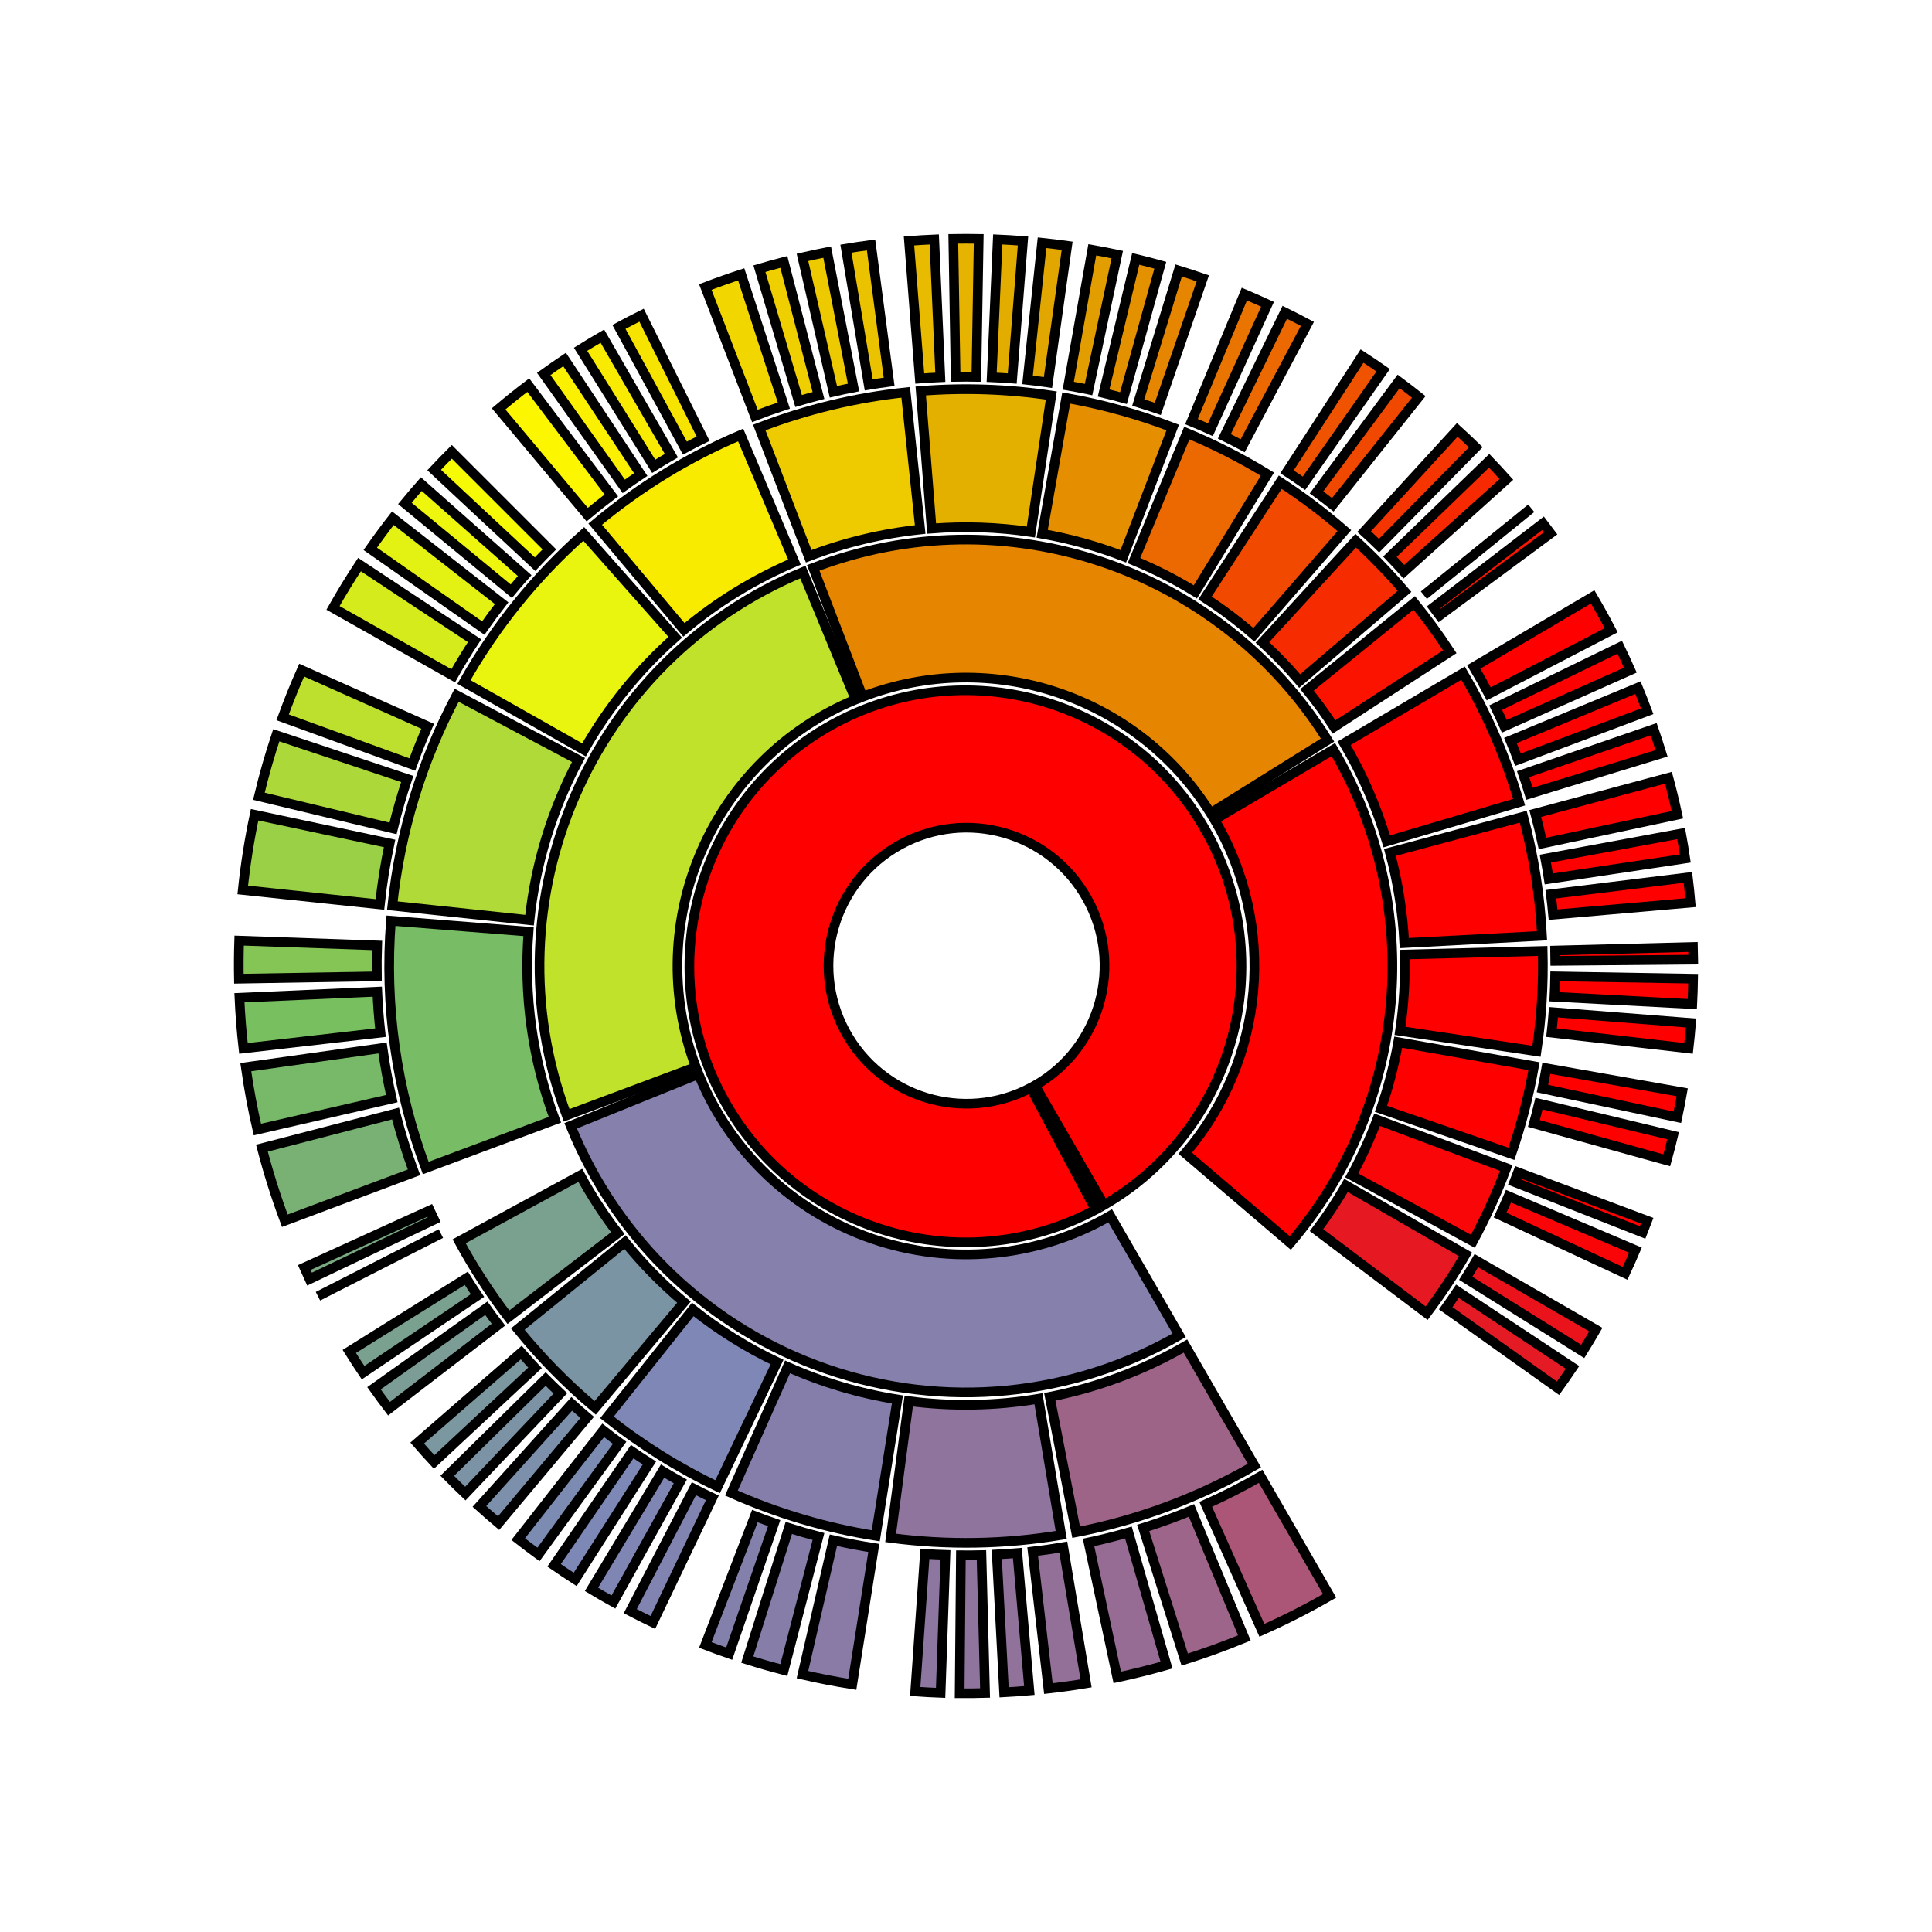
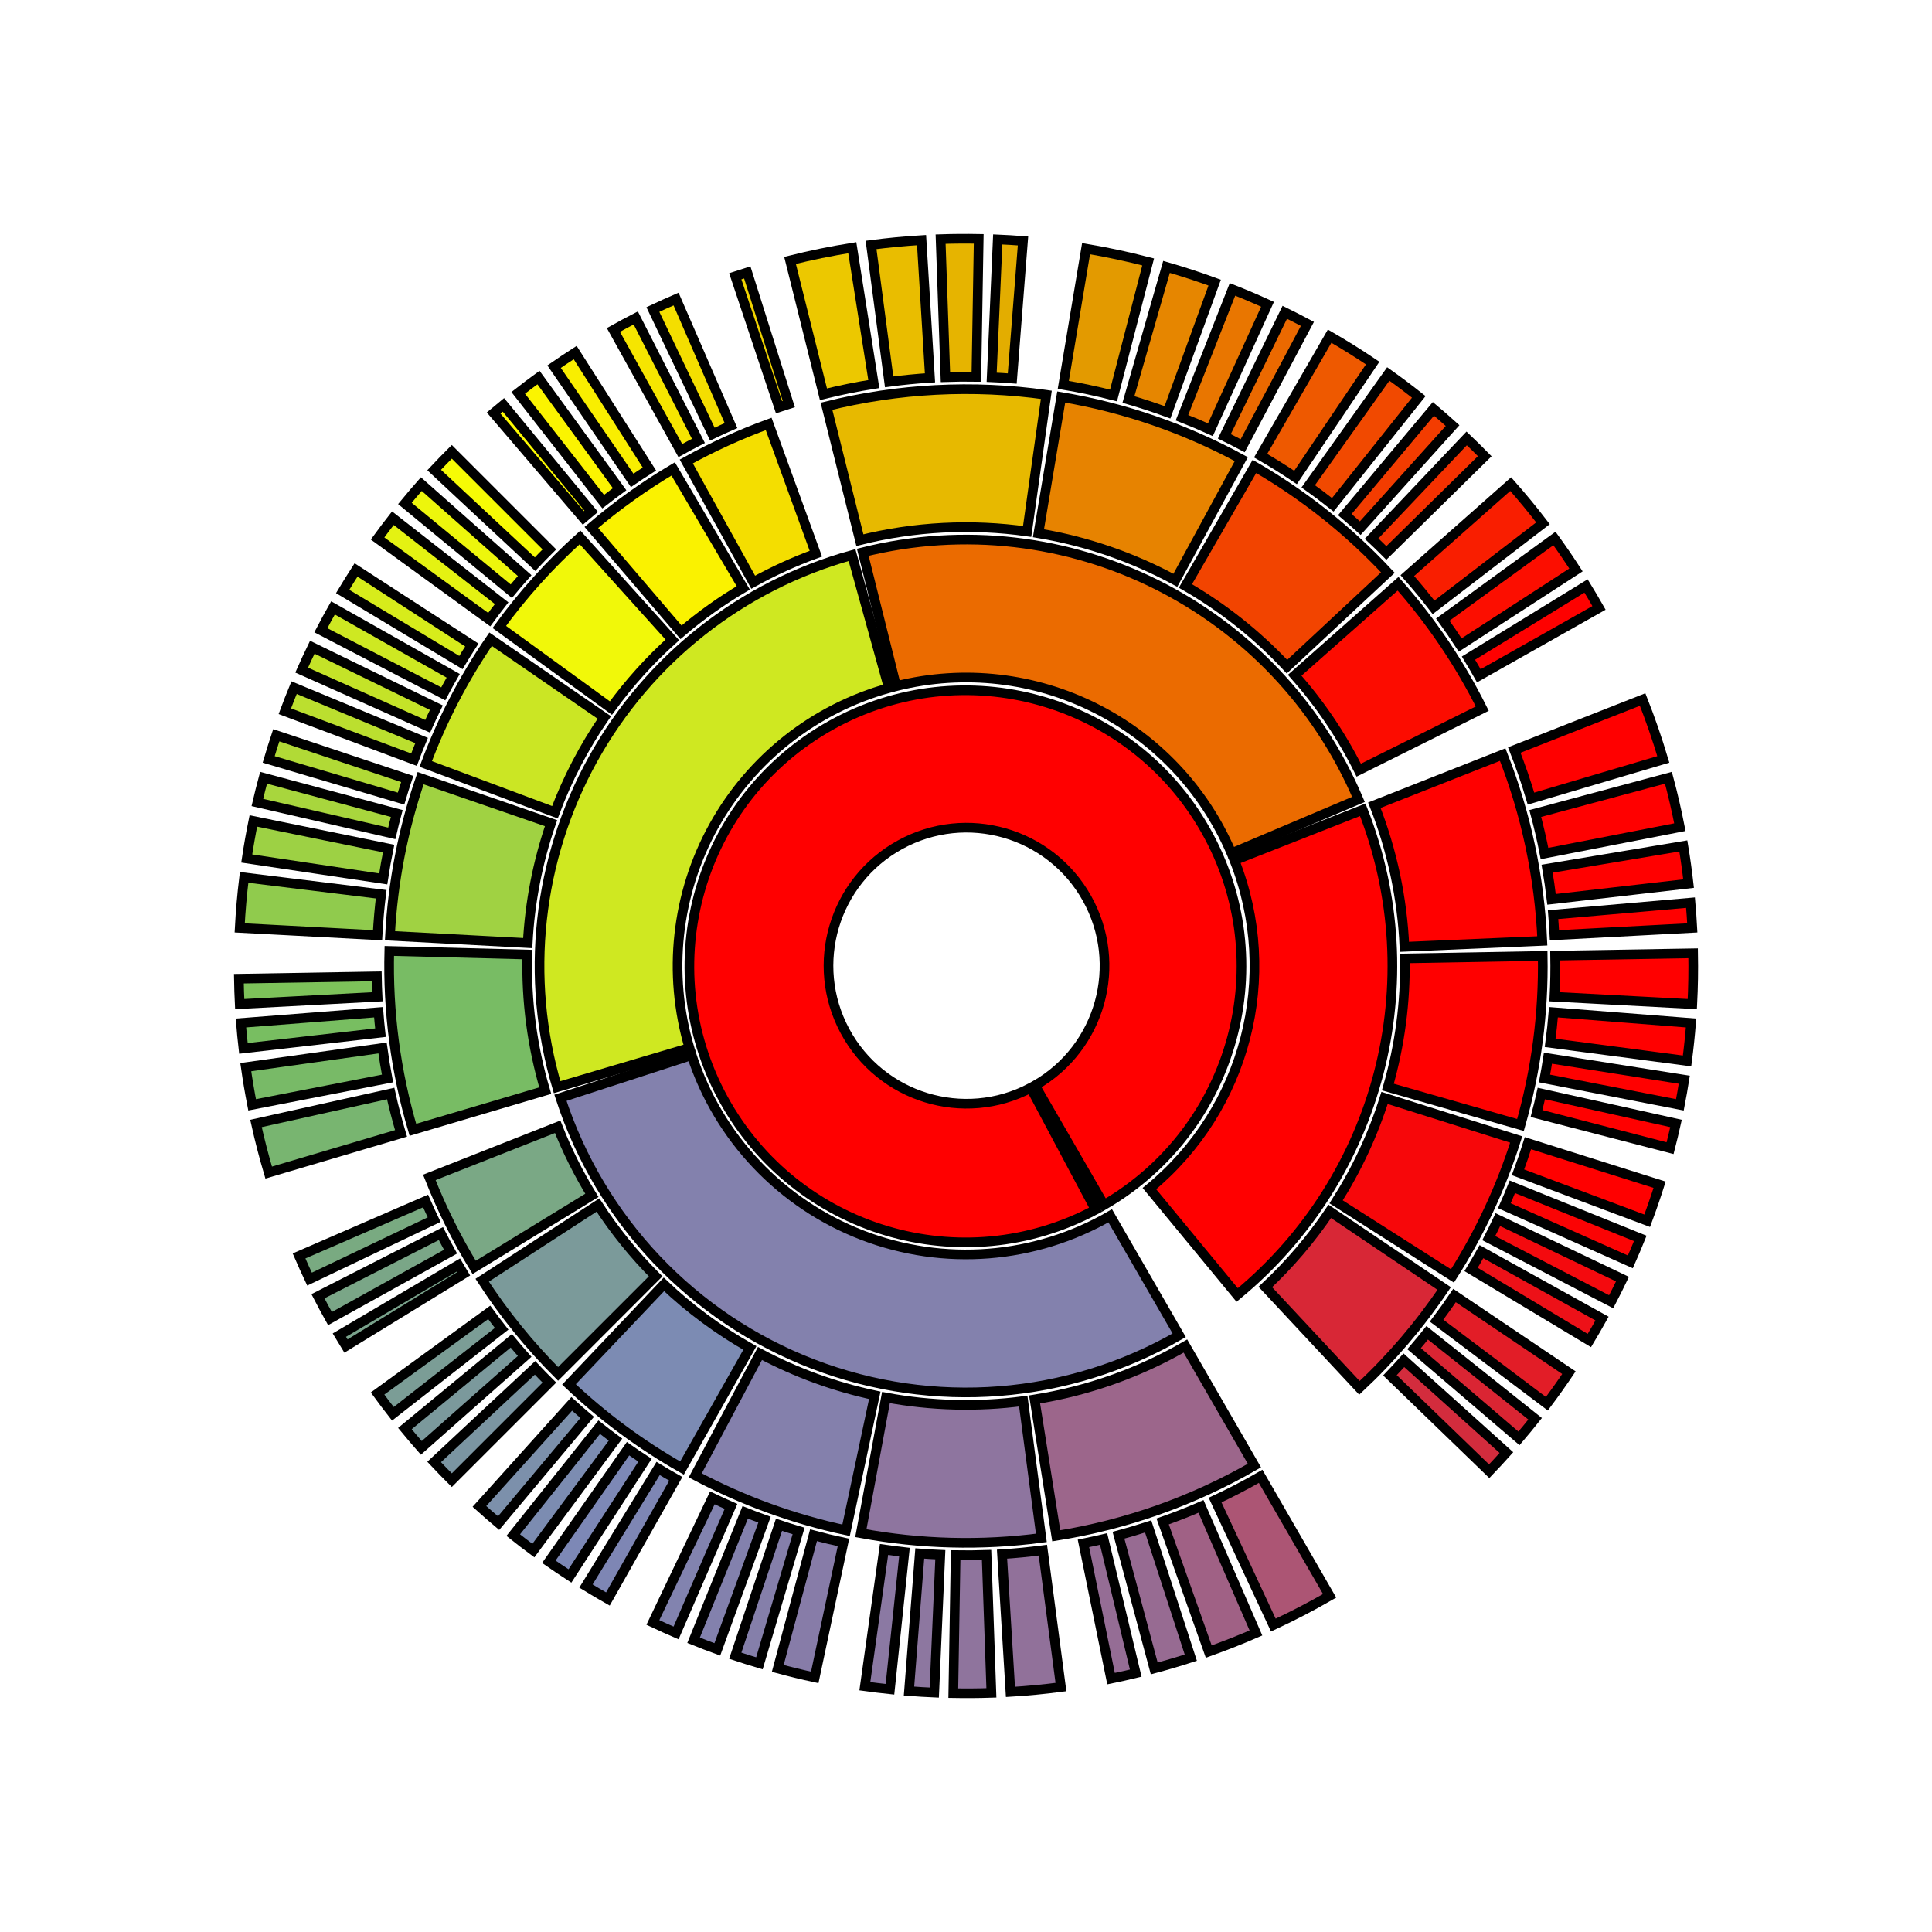
<svg xmlns="http://www.w3.org/2000/svg" width="600" height="600.0" viewBox="-7.0 -7.0 14 14">
  <defs>
</defs>
  <path d="M0.5,0.866 A1.0,1.0,0,1,0,0.469,0.883 L0.939,1.766 A2.0,2.0,0,1,1,1,1.732 Z" fill="red" stroke="black" stroke-width="0.07" />
-   <path d="M-1.938,0.783 A2.09,2.09,0,0,0,1.045,1.81 L1.545,2.676 A3.09,3.09,0,0,1,-2.865,1.158 Z" fill="#8580ac" stroke="black" stroke-width="0.07" />
-   <path d="M-0.8,-1.931 A2.09,2.09,0,0,0,-1.958,0.732 L-2.894,1.082 A3.09,3.09,0,0,1,-1.182,-2.855 Z" fill="#c0e22b" stroke="black" stroke-width="0.07" />
-   <path d="M1.772,-1.108 A2.09,2.09,0,0,0,-0.749,-1.951 L-1.107,-2.885 A3.09,3.09,0,0,1,2.62,-1.637 Z" fill="#e68500" stroke="black" stroke-width="0.07" />
-   <path d="M1.589,1.357 A2.09,2.09,0,0,0,1.801,-1.061 L2.662,-1.568 A3.09,3.09,0,0,1,2.35,2.007 Z" fill="#ff0000" stroke="black" stroke-width="0.07" />
-   <path d="M0.607,3.122 A3.18,3.18,0,0,0,1.59,2.754 L2.09,3.62 A4.18,4.18,0,0,1,0.798,4.103 Z" fill="#9e6488" stroke="black" stroke-width="0.07" />
-   <path d="M-0.415,3.153 A3.18,3.18,0,0,0,0.525,3.136 L0.69,4.123 A4.18,4.18,0,0,1,-0.546,4.144 Z" fill="#8f749d" stroke="black" stroke-width="0.07" />
-   <path d="M-1.293,2.905 A3.18,3.18,0,0,0,-0.497,3.141 L-0.654,4.129 A4.18,4.18,0,0,1,-1.7,3.819 Z" fill="#867eaa" stroke="black" stroke-width="0.07" />
-   <path d="M-1.98,2.489 A3.18,3.18,0,0,0,-1.369,2.87 L-1.8,3.773 A4.18,4.18,0,0,1,-2.602,3.271 Z" fill="#7e87b5" stroke="black" stroke-width="0.07" />
-   <path d="M-2.471,2.001 A3.18,3.18,0,0,0,-2.044,2.436 L-2.687,3.202 A4.18,4.18,0,0,1,-3.248,2.631 Z" fill="#7b94a3" stroke="black" stroke-width="0.07" />
-   <path d="M-2.795,1.517 A3.18,3.18,0,0,0,-2.523,1.936 L-3.316,2.545 A4.18,4.18,0,0,1,-3.673,1.995 Z" fill="#7aa190" stroke="black" stroke-width="0.07" />
-   <path d="M-3.17,-0.249 A3.18,3.18,0,0,0,-2.979,1.114 L-3.915,1.464 A4.18,4.18,0,0,1,-4.167,-0.328 Z" fill="#78bc65" stroke="black" stroke-width="0.07" />
-   <path d="M-2.808,-1.493 A3.18,3.18,0,0,0,-3.163,-0.332 L-4.157,-0.437 A4.18,4.18,0,0,1,-3.691,-1.962 Z" fill="#afda37" stroke="black" stroke-width="0.07" />
-   <path d="M-2.107,-2.382 A3.18,3.18,0,0,0,-2.768,-1.566 L-3.638,-2.058 A4.18,4.18,0,0,1,-2.77,-3.131 Z" fill="#e9f50f" stroke="black" stroke-width="0.07" />
-   <path d="M-1.243,-2.927 A3.18,3.18,0,0,0,-2.044,-2.436 L-2.687,-3.202 A4.18,4.18,0,0,1,-1.633,-3.848 Z" fill="#f8eb00" stroke="black" stroke-width="0.07" />
-   <path d="M-0.332,-3.163 A3.18,3.18,0,0,0,-1.14,-2.969 L-1.498,-3.902 A4.18,4.18,0,0,1,-0.437,-4.157 Z" fill="#edcb00" stroke="black" stroke-width="0.07" />
-   <path d="M0.47,-3.145 A3.18,3.18,0,0,0,-0.249,-3.17 L-0.328,-4.167 A4.18,4.18,0,0,1,0.618,-4.134 Z" fill="#e4b000" stroke="black" stroke-width="0.07" />
-   <path d="M1.14,-2.969 A3.18,3.18,0,0,0,0.552,-3.132 L0.726,-4.116 A4.18,4.18,0,0,1,1.498,-3.902 Z" fill="#e58e00" stroke="black" stroke-width="0.07" />
-   <path d="M1.662,-2.711 A3.18,3.18,0,0,0,1.217,-2.938 L1.6,-3.862 A4.18,4.18,0,0,1,2.184,-3.564 Z" fill="#eb6900" stroke="black" stroke-width="0.07" />
-   <path d="M2.086,-2.4 A3.18,3.18,0,0,0,1.732,-2.667 L2.277,-3.506 A4.18,4.18,0,0,1,2.742,-3.155 Z" fill="#f14900" stroke="black" stroke-width="0.07" />
-   <path d="M2.418,-2.065 A3.18,3.18,0,0,0,2.148,-2.345 L2.824,-3.082 A4.18,4.18,0,0,1,3.178,-2.715 Z" fill="#f62c00" stroke="black" stroke-width="0.07" />
-   <path d="M2.667,-1.732 A3.18,3.18,0,0,0,2.471,-2.001 L3.248,-2.631 A4.18,4.18,0,0,1,3.506,-2.277 Z" fill="#fb1300" stroke="black" stroke-width="0.07" />
-   <path d="M3.049,-0.903 A3.18,3.18,0,0,0,2.74,-1.614 L3.602,-2.122 A4.18,4.18,0,0,1,4.008,-1.187 Z" fill="#ff0000" stroke="black" stroke-width="0.07" />
-   <path d="M3.176,-0.166 A3.18,3.18,0,0,0,3.072,-0.823 L4.038,-1.082 A4.18,4.18,0,0,1,4.174,-0.219 Z" fill="#ff0000" stroke="black" stroke-width="0.07" />
-   <path d="M3.145,0.47 A3.18,3.18,0,0,0,3.179,-0.083 L4.179,-0.109 A4.18,4.18,0,0,1,4.134,0.618 Z" fill="#ff0000" stroke="black" stroke-width="0.07" />
-   <path d="M3.007,1.035 A3.18,3.18,0,0,0,3.132,0.552 L4.116,0.726 A4.18,4.18,0,0,1,3.952,1.361 Z" fill="#ff0000" stroke="black" stroke-width="0.07" />
-   <path d="M2.795,1.517 A3.18,3.18,0,0,0,2.979,1.114 L3.915,1.464 A4.18,4.18,0,0,1,3.673,1.995 Z" fill="#f80608" stroke="black" stroke-width="0.07" />
-   <path d="M2.54,1.914 A3.18,3.18,0,0,0,2.754,1.59 L3.62,2.09 A4.18,4.18,0,0,1,3.338,2.516 Z" fill="#e61922" stroke="black" stroke-width="0.07" />
-   <path d="M1.737,3.901 A4.27,4.27,0,0,0,2.135,3.698 L2.635,4.564 A5.27,5.27,0,0,1,2.144,4.814 Z" fill="#ab5676" stroke="black" stroke-width="0.07" />
-   <path d="M1.284,4.072 A4.27,4.27,0,0,0,1.634,3.945 L2.017,4.869 A5.27,5.27,0,0,1,1.585,5.026 Z" fill="#9d6589" stroke="black" stroke-width="0.07" />
-   <path d="M0.888,4.177 A4.27,4.27,0,0,0,1.177,4.105 L1.453,5.066 A5.27,5.27,0,0,1,1.096,5.155 Z" fill="#966c94" stroke="black" stroke-width="0.07" />
-   <path d="M0.483,4.243 A4.27,4.27,0,0,0,0.705,4.211 L0.87,5.198 A5.27,5.27,0,0,1,0.597,5.236 Z" fill="#937098" stroke="black" stroke-width="0.07" />
-   <path d="M0.223,4.264 A4.27,4.27,0,0,0,0.372,4.254 L0.459,5.25 A5.27,5.27,0,0,1,0.276,5.263 Z" fill="#91729b" stroke="black" stroke-width="0.07" />
-   <path d="M-0.037,4.27 A4.27,4.27,0,0,0,0.112,4.269 L0.138,5.268 A5.27,5.27,0,0,1,-0.046,5.27 Z" fill="#8f749d" stroke="black" stroke-width="0.07" />
-   <path d="M-0.298,4.26 A4.27,4.27,0,0,0,-0.149,4.267 L-0.184,5.267 A5.27,5.27,0,0,1,-0.368,5.257 Z" fill="#8d76a0" stroke="black" stroke-width="0.07" />
-   <path d="M-0.961,4.161 A4.27,4.27,0,0,0,-0.668,4.217 L-0.824,5.205 A5.27,5.27,0,0,1,-1.185,5.135 Z" fill="#897ba6" stroke="black" stroke-width="0.07" />
-   <path d="M-1.284,4.072 A4.27,4.27,0,0,0,-1.069,4.134 L-1.32,5.102 A5.27,5.27,0,0,1,-1.585,5.026 Z" fill="#867ea9" stroke="black" stroke-width="0.07" />
-   <path d="M-1.53,3.986 A4.27,4.27,0,0,0,-1.39,4.037 L-1.716,4.983 A5.27,5.27,0,0,1,-1.889,4.92 Z" fill="#8480ac" stroke="black" stroke-width="0.07" />
-   <path d="M-1.972,3.788 A4.27,4.27,0,0,0,-1.838,3.854 L-2.269,4.757 A5.27,5.27,0,0,1,-2.433,4.675 Z" fill="#8184b1" stroke="black" stroke-width="0.07" />
-   <path d="M-2.199,3.66 A4.27,4.27,0,0,0,-2.07,3.735 L-2.555,4.609 A5.27,5.27,0,0,1,-2.714,4.517 Z" fill="#7f86b3" stroke="black" stroke-width="0.07" />
-   <path d="M-2.419,3.519 A4.27,4.27,0,0,0,-2.294,3.601 L-2.832,4.445 A5.27,5.27,0,0,1,-2.985,4.343 Z" fill="#7d88b6" stroke="black" stroke-width="0.07" />
-   <path d="M-2.629,3.365 A4.27,4.27,0,0,0,-2.51,3.455 L-3.098,4.264 A5.27,5.27,0,0,1,-3.245,4.153 Z" fill="#7c8bb2" stroke="black" stroke-width="0.07" />
+   <path d="M-1.988,0.646 A2.09,2.09,0,0,0,1.045,1.81 L1.545,2.676 A3.09,3.09,0,0,1,-2.939,0.955 Z" fill="#8381ad" stroke="black" stroke-width="0.07" />
+   <path d="M-0.559,-2.014 A2.09,2.09,0,0,0,-2.004,0.594 L-2.963,0.878 A3.09,3.09,0,0,1,-0.826,-2.978 Z" fill="#cfe821" stroke="black" stroke-width="0.07" />
+   <path d="M1.924,-0.817 A2.09,2.09,0,0,0,-0.506,-2.028 L-0.748,-2.998 A3.09,3.09,0,0,1,2.844,-1.207 Z" fill="#eb6b00" stroke="black" stroke-width="0.07" />
+   <path d="M1.329,1.613 A2.09,2.09,0,0,0,1.945,-0.766 L2.875,-1.132 A3.09,3.09,0,0,1,1.965,2.384 Z" fill="#ff0000" stroke="black" stroke-width="0.07" />
+   <path d="M0.497,3.141 A3.18,3.18,0,0,0,1.59,2.754 L2.09,3.62 A4.18,4.18,0,0,1,0.654,4.129 Z" fill="#9c668b" stroke="black" stroke-width="0.07" />
+   <path d="M-0.58,3.127 A3.18,3.18,0,0,0,0.415,3.153 L0.546,4.144 A4.18,4.18,0,0,1,-0.762,4.11 Z" fill="#8e759f" stroke="black" stroke-width="0.07" />
+   <path d="M-1.493,2.808 A3.18,3.18,0,0,0,-0.661,3.111 L-0.869,4.089 A4.18,4.18,0,0,1,-1.962,3.691 Z" fill="#8480ac" stroke="black" stroke-width="0.07" />
+   <path d="M-2.189,2.307 A3.18,3.18,0,0,0,-1.566,2.768 L-2.058,3.638 A4.18,4.18,0,0,1,-2.877,3.032 Z" fill="#7c8bb3" stroke="black" stroke-width="0.07" />
+   <path d="M-2.667,1.732 A3.18,3.18,0,0,0,-2.249,2.249 L-2.956,2.956 A4.18,4.18,0,0,1,-3.506,2.277 Z" fill="#7b9a9a" stroke="black" stroke-width="0.07" />
+   <path d="M-2.959,1.165 A3.18,3.18,0,0,0,-2.711,1.662 L-3.564,2.184 A4.18,4.18,0,0,1,-3.889,1.532 Z" fill="#7aa885" stroke="black" stroke-width="0.07" />
+   <path d="M-3.179,-0.083 A3.18,3.18,0,0,0,-3.049,0.903 L-4.008,1.187 A4.18,4.18,0,0,1,-4.179,-0.109 Z" fill="#78bc64" stroke="black" stroke-width="0.07" />
+   <path d="M-3.007,-1.035 A3.18,3.18,0,0,0,-3.176,-0.166 L-4.174,-0.219 A4.18,4.18,0,0,1,-3.952,-1.361 Z" fill="#a0d242" stroke="black" stroke-width="0.07" />
+   <path d="M-2.621,-1.801 A3.18,3.18,0,0,0,-2.979,-1.114 L-3.915,-1.464 A4.18,4.18,0,0,1,-3.445,-2.368 Z" fill="#cbe624" stroke="black" stroke-width="0.07" />
+   <path d="M-2.128,-2.363 A3.18,3.18,0,0,0,-2.573,-1.869 L-3.382,-2.457 A4.18,4.18,0,0,1,-2.797,-3.106 Z" fill="#f1f809" stroke="black" stroke-width="0.07" />
+   <path d="M-1.614,-2.74 A3.18,3.18,0,0,0,-2.065,-2.418 L-2.715,-3.178 A4.18,4.18,0,0,1,-2.122,-3.602 Z" fill="#faf200" stroke="black" stroke-width="0.07" />
+   <path d="M-1.088,-2.988 A3.18,3.18,0,0,0,-1.542,-2.781 L-2.027,-3.656 A4.18,4.18,0,0,1,-1.43,-3.928 Z" fill="#f4de00" stroke="black" stroke-width="0.07" />
+   <path d="M0.443,-3.149 A3.18,3.18,0,0,0,-0.769,-3.086 L-1.011,-4.056 A4.18,4.18,0,0,1,0.582,-4.139 Z" fill="#e7b900" stroke="black" stroke-width="0.07" />
+   <path d="M1.517,-2.795 A3.18,3.18,0,0,0,0.525,-3.136 L0.69,-4.123 A4.18,4.18,0,0,1,1.995,-3.673 Z" fill="#e78300" stroke="black" stroke-width="0.07" />
+   <path d="M2.326,-2.169 A3.18,3.18,0,0,0,1.59,-2.754 L2.09,-3.62 A4.18,4.18,0,0,1,3.057,-2.851 Z" fill="#f24400" stroke="black" stroke-width="0.07" />
+   <path d="M2.846,-1.419 A3.18,3.18,0,0,0,2.382,-2.107 L3.131,-2.77 A4.18,4.18,0,0,1,3.741,-1.865 Z" fill="#fc0c00" stroke="black" stroke-width="0.07" />
+   <path d="M3.177,-0.139 A3.18,3.18,0,0,0,2.959,-1.165 L3.889,-1.532 A4.18,4.18,0,0,1,4.176,-0.182 Z" fill="#ff0000" stroke="black" stroke-width="0.07" />
+   <path d="M3.057,0.877 A3.18,3.18,0,0,0,3.18,-0.055 L4.179,-0.073 A4.18,4.18,0,0,1,4.018,1.152 Z" fill="#ff0000" stroke="black" stroke-width="0.07" />
+   <path d="M2.682,1.709 A3.18,3.18,0,0,0,3.033,0.956 L3.987,1.257 A4.18,4.18,0,0,1,3.525,2.246 Z" fill="#f7070a" stroke="black" stroke-width="0.07" />
+   <path d="M2.169,2.326 A3.18,3.18,0,0,0,2.636,1.778 L3.465,2.337 A4.18,4.18,0,0,1,2.851,3.057 Z" fill="#d82736" stroke="black" stroke-width="0.07" />
+   <path d="M1.805,3.87 A4.27,4.27,0,0,0,2.135,3.698 L2.635,4.564 A5.27,5.27,0,0,1,2.227,4.776 Z" fill="#ac5574" stroke="black" stroke-width="0.07" />
+   <path d="M1.425,4.025 A4.27,4.27,0,0,0,1.703,3.916 L2.101,4.833 A5.27,5.27,0,0,1,1.759,4.968 Z" fill="#a06185" stroke="black" stroke-width="0.07" />
+   <path d="M1.105,4.125 A4.27,4.27,0,0,0,1.32,4.061 L1.629,5.012 A5.27,5.27,0,0,1,1.364,5.09 Z" fill="#976b92" stroke="black" stroke-width="0.07" />
+   <path d="M0.851,4.184 A4.27,4.27,0,0,0,0.997,4.152 L1.23,5.124 A5.27,5.27,0,0,1,1.051,5.164 Z" fill="#956d95" stroke="black" stroke-width="0.07" />
+   <path d="M0.261,4.262 A4.27,4.27,0,0,0,0.557,4.233 L0.688,5.225 A5.27,5.27,0,0,1,0.322,5.26 Z" fill="#91719a" stroke="black" stroke-width="0.07" />
+   <path d="M-0.075,4.269 A4.27,4.27,0,0,0,0.149,4.267 L0.184,5.267 A5.27,5.27,0,0,1,-0.092,5.269 Z" fill="#8f749d" stroke="black" stroke-width="0.07" />
+   <path d="M-0.335,4.257 A4.27,4.27,0,0,0,-0.186,4.266 L-0.23,5.265 A5.27,5.27,0,0,1,-0.413,5.254 Z" fill="#8d77a0" stroke="black" stroke-width="0.07" />
+   <path d="M-0.594,4.228 A4.27,4.27,0,0,0,-0.446,4.247 L-0.551,5.241 A5.27,5.27,0,0,1,-0.733,5.219 Z" fill="#8b79a3" stroke="black" stroke-width="0.07" />
+   <path d="M-1.105,4.125 A4.27,4.27,0,0,0,-0.888,4.177 L-1.096,5.155 A5.27,5.27,0,0,1,-1.364,5.09 Z" fill="#877ca8" stroke="black" stroke-width="0.07" />
+   <path d="M-1.355,4.049 A4.27,4.27,0,0,0,-1.213,4.094 L-1.497,5.053 A5.27,5.27,0,0,1,-1.672,4.998 Z" fill="#857faa" stroke="black" stroke-width="0.07" />
+   <path d="M-1.6,3.959 A4.27,4.27,0,0,0,-1.46,4.012 L-1.802,4.952 A5.27,5.27,0,0,1,-1.974,4.886 Z" fill="#8381ad" stroke="black" stroke-width="0.07" />
+   <path d="M-1.838,3.854 A4.27,4.27,0,0,0,-1.703,3.916 L-2.101,4.833 A5.27,5.27,0,0,1,-2.269,4.757 Z" fill="#8283af" stroke="black" stroke-width="0.07" />
+   <path d="M-2.231,3.641 A4.27,4.27,0,0,0,-2.103,3.716 L-2.595,4.587 A5.27,5.27,0,0,1,-2.754,4.493 Z" fill="#7e86b4" stroke="black" stroke-width="0.07" />
+   <path d="M-2.449,3.498 A4.27,4.27,0,0,0,-2.326,3.581 L-2.87,4.42 A5.27,5.27,0,0,1,-3.023,4.317 Z" fill="#7d88b6" stroke="black" stroke-width="0.07" />
+   <path d="M-2.658,3.342 A4.27,4.27,0,0,0,-2.54,3.432 L-3.135,4.236 A5.27,5.27,0,0,1,-3.281,4.124 Z" fill="#7c8cb1" stroke="black" stroke-width="0.07" />
  <path d="M-2.857,3.173 A4.27,4.27,0,0,0,-2.745,3.271 L-3.387,4.037 A5.27,5.27,0,0,1,-3.526,3.916 Z" fill="#7c90ab" stroke="black" stroke-width="0.07" />
-   <path d="M-3.046,2.993 A4.27,4.27,0,0,0,-2.939,3.097 L-3.628,3.823 A5.27,5.27,0,0,1,-3.759,3.694 Z" fill="#7c93a5" stroke="black" stroke-width="0.07" />
-   <path d="M-3.223,2.801 A4.27,4.27,0,0,0,-3.123,2.912 L-3.854,3.594 A5.27,5.27,0,0,1,-3.977,3.457 Z" fill="#7b979f" stroke="black" stroke-width="0.07" />
-   <path d="M-3.476,2.48 A4.27,4.27,0,0,0,-3.388,2.599 L-4.181,3.208 A5.27,5.27,0,0,1,-4.29,3.06 Z" fill="#7b9d96" stroke="black" stroke-width="0.07" />
-   <path d="M-3.621,2.263 A4.27,4.27,0,0,0,-3.54,2.388 L-4.369,2.947 A5.27,5.27,0,0,1,-4.469,2.793 Z" fill="#7aa190" stroke="black" stroke-width="0.07" />
-   <path d="M-3.805,1.939 A4.27,4.27,0,0,0,-3.805,1.939 L-4.696,2.393 A5.27,5.27,0,1,1,-4.696,2.393 Z" fill="#7aa785" stroke="black" stroke-width="0.07" />
-   <path d="M-3.886,1.771 A4.27,4.27,0,0,0,-3.854,1.838 L-4.757,2.269 A5.27,5.27,0,0,1,-4.795,2.185 Z" fill="#7aa982" stroke="black" stroke-width="0.07" />
-   <path d="M-4.134,1.069 A4.27,4.27,0,0,0,-4,1.495 L-4.936,1.846 A5.27,5.27,0,0,1,-5.102,1.32 Z" fill="#79b175" stroke="black" stroke-width="0.07" />
-   <path d="M-4.228,0.594 A4.27,4.27,0,0,0,-4.161,0.961 L-5.135,1.185 A5.27,5.27,0,0,1,-5.219,0.733 Z" fill="#78b969" stroke="black" stroke-width="0.07" />
-   <path d="M-4.266,0.186 A4.27,4.27,0,0,0,-4.243,0.483 L-5.236,0.597 A5.27,5.27,0,0,1,-5.265,0.23 Z" fill="#78bf5f" stroke="black" stroke-width="0.07" />
-   <path d="M-4.267,-0.149 A4.27,4.27,0,0,0,-4.269,0.075 L-5.269,0.092 A5.27,5.27,0,0,1,-5.267,-0.184 Z" fill="#84c556" stroke="black" stroke-width="0.07" />
-   <path d="M-4.177,-0.888 A4.27,4.27,0,0,0,-4.247,-0.446 L-5.241,-0.551 A5.27,5.27,0,0,1,-5.155,-1.096 Z" fill="#9ad046" stroke="black" stroke-width="0.07" />
-   <path d="M-4.049,-1.355 A4.27,4.27,0,0,0,-4.152,-0.997 L-5.124,-1.23 A5.27,5.27,0,0,1,-4.998,-1.672 Z" fill="#add839" stroke="black" stroke-width="0.07" />
-   <path d="M-3.901,-1.737 A4.27,4.27,0,0,0,-4.012,-1.46 L-4.952,-1.802 A5.27,5.27,0,0,1,-4.814,-2.144 Z" fill="#bde02e" stroke="black" stroke-width="0.07" />
-   <path d="M-3.561,-2.357 A4.27,4.27,0,0,0,-3.716,-2.103 L-4.587,-2.595 A5.27,5.27,0,0,1,-4.395,-2.909 Z" fill="#d5eb1c" stroke="black" stroke-width="0.07" />
-   <path d="M-3.365,-2.629 A4.27,4.27,0,0,0,-3.498,-2.449 L-4.317,-3.023 A5.27,5.27,0,0,1,-4.153,-3.245 Z" fill="#e3f113" stroke="black" stroke-width="0.07" />
+   <path d="M-3.123,2.912 A4.27,4.27,0,0,0,-3.019,3.019 L-3.726,3.726 A5.27,5.27,0,0,1,-3.854,3.594 Z" fill="#7b95a2" stroke="black" stroke-width="0.07" />
+   <path d="M-3.295,2.716 A4.27,4.27,0,0,0,-3.198,2.829 L-3.947,3.492 A5.27,5.27,0,0,1,-4.066,3.352 Z" fill="#7b999c" stroke="black" stroke-width="0.07" />
+   <path d="M-3.455,2.51 A4.27,4.27,0,0,0,-3.365,2.629 L-4.153,3.245 A5.27,5.27,0,0,1,-4.264,3.098 Z" fill="#7b9d96" stroke="black" stroke-width="0.07" />
+   <path d="M-3.679,2.167 A4.27,4.27,0,0,0,-3.641,2.231 L-4.493,2.754 A5.27,5.27,0,0,1,-4.541,2.675 Z" fill="#7aa38c" stroke="black" stroke-width="0.07" />
+   <path d="M-3.805,1.939 A4.27,4.27,0,0,0,-3.735,2.07 L-4.609,2.555 A5.27,5.27,0,0,1,-4.696,2.393 Z" fill="#7aa687" stroke="black" stroke-width="0.07" />
+   <path d="M-3.916,1.703 A4.27,4.27,0,0,0,-3.854,1.838 L-4.757,2.269 A5.27,5.27,0,0,1,-4.833,2.101 Z" fill="#79aa81" stroke="black" stroke-width="0.07" />
+   <path d="M-4.169,0.924 A4.27,4.27,0,0,0,-4.094,1.213 L-5.053,1.497 A5.27,5.27,0,0,1,-5.145,1.141 Z" fill="#78b570" stroke="black" stroke-width="0.07" />
+   <path d="M-4.228,0.594 A4.27,4.27,0,0,0,-4.192,0.815 L-5.173,1.006 A5.27,5.27,0,0,1,-5.219,0.733 Z" fill="#78ba67" stroke="black" stroke-width="0.07" />
+   <path d="M-4.257,0.335 A4.27,4.27,0,0,0,-4.243,0.483 L-5.236,0.597 A5.27,5.27,0,0,1,-5.254,0.413 Z" fill="#78be61" stroke="black" stroke-width="0.07" />
+   <path d="M-4.269,0.075 A4.27,4.27,0,0,0,-4.264,0.223 L-5.263,0.276 A5.27,5.27,0,0,1,-5.269,0.092 Z" fill="#7dc25a" stroke="black" stroke-width="0.07" />
+   <path d="M-4.238,-0.52 A4.27,4.27,0,0,0,-4.264,-0.223 L-5.263,-0.276 A5.27,5.27,0,0,1,-5.231,-0.642 Z" fill="#90cb4d" stroke="black" stroke-width="0.07" />
+   <path d="M-4.184,-0.851 A4.27,4.27,0,0,0,-4.223,-0.631 L-5.212,-0.779 A5.27,5.27,0,0,1,-5.164,-1.051 Z" fill="#9dd144" stroke="black" stroke-width="0.07" />
+   <path d="M-4.125,-1.105 A4.27,4.27,0,0,0,-4.161,-0.961 L-5.135,-1.185 A5.27,5.27,0,0,1,-5.09,-1.364 Z" fill="#a8d63d" stroke="black" stroke-width="0.07" />
+   <path d="M-4.049,-1.355 A4.27,4.27,0,0,0,-4.094,-1.213 L-5.053,-1.497 A5.27,5.27,0,0,1,-4.998,-1.672 Z" fill="#b1da36" stroke="black" stroke-width="0.07" />
+   <path d="M-3.945,-1.634 A4.27,4.27,0,0,0,-4,-1.495 L-4.936,-1.846 A5.27,5.27,0,0,1,-4.869,-2.017 Z" fill="#bbdf2f" stroke="black" stroke-width="0.07" />
+   <path d="M-3.838,-1.872 A4.27,4.27,0,0,0,-3.901,-1.737 L-4.814,-2.144 A5.27,5.27,0,0,1,-4.737,-2.31 Z" fill="#c4e328" stroke="black" stroke-width="0.07" />
+   <path d="M-3.716,-2.103 A4.27,4.27,0,0,0,-3.788,-1.972 L-4.675,-2.433 A5.27,5.27,0,0,1,-4.587,-2.595 Z" fill="#cee822" stroke="black" stroke-width="0.07" />
+   <path d="M-3.581,-2.326 A4.27,4.27,0,0,0,-3.66,-2.199 L-4.517,-2.714 A5.27,5.27,0,0,1,-4.42,-2.87 Z" fill="#d7ec1b" stroke="black" stroke-width="0.07" />
+   <path d="M-3.365,-2.629 A4.27,4.27,0,0,0,-3.455,-2.51 L-4.264,-3.098 A5.27,5.27,0,0,1,-4.153,-3.245 Z" fill="#e4f212" stroke="black" stroke-width="0.07" />
  <path d="M-3.198,-2.829 A4.27,4.27,0,0,0,-3.295,-2.716 L-4.066,-3.352 A5.27,5.27,0,0,1,-3.947,-3.492 Z" fill="#edf60c" stroke="black" stroke-width="0.07" />
  <path d="M-3.019,-3.019 A4.27,4.27,0,0,0,-3.123,-2.912 L-3.854,-3.594 A5.27,5.27,0,0,1,-3.726,-3.726 Z" fill="#f6fb05" stroke="black" stroke-width="0.07" />
-   <path d="M-2.57,-3.41 A4.27,4.27,0,0,0,-2.745,-3.271 L-3.387,-4.037 A5.27,5.27,0,0,1,-3.172,-4.209 Z" fill="#fcf700" stroke="black" stroke-width="0.07" />
-   <path d="M-2.357,-3.561 A4.27,4.27,0,0,0,-2.48,-3.476 L-3.06,-4.29 A5.27,5.27,0,0,1,-2.909,-4.395 Z" fill="#faf000" stroke="black" stroke-width="0.07" />
-   <path d="M-2.135,-3.698 A4.27,4.27,0,0,0,-2.263,-3.621 L-2.793,-4.469 A5.27,5.27,0,0,1,-2.635,-4.564 Z" fill="#f8ea00" stroke="black" stroke-width="0.07" />
-   <path d="M-1.905,-3.821 A4.27,4.27,0,0,0,-2.037,-3.753 L-2.515,-4.631 A5.27,5.27,0,0,1,-2.351,-4.716 Z" fill="#f6e400" stroke="black" stroke-width="0.07" />
-   <path d="M-1.32,-4.061 A4.27,4.27,0,0,0,-1.53,-3.986 L-1.889,-4.92 A5.27,5.27,0,0,1,-1.629,-5.012 Z" fill="#f1d600" stroke="black" stroke-width="0.07" />
-   <path d="M-1.069,-4.134 A4.27,4.27,0,0,0,-1.213,-4.094 L-1.497,-5.053 A5.27,5.27,0,0,1,-1.32,-5.102 Z" fill="#efcf00" stroke="black" stroke-width="0.07" />
-   <path d="M-0.815,-4.192 A4.27,4.27,0,0,0,-0.961,-4.161 L-1.185,-5.135 A5.27,5.27,0,0,1,-1.006,-5.173 Z" fill="#edc900" stroke="black" stroke-width="0.07" />
-   <path d="M-0.557,-4.233 A4.27,4.27,0,0,0,-0.705,-4.211 L-0.87,-5.198 A5.27,5.27,0,0,1,-0.688,-5.225 Z" fill="#eac200" stroke="black" stroke-width="0.07" />
-   <path d="M-0.186,-4.266 A4.27,4.27,0,0,0,-0.335,-4.257 L-0.413,-5.254 A5.27,5.27,0,0,1,-0.23,-5.265 Z" fill="#e8ba00" stroke="black" stroke-width="0.07" />
-   <path d="M0.075,-4.269 A4.27,4.27,0,0,0,-0.075,-4.269 L-0.092,-5.269 A5.27,5.27,0,0,1,0.092,-5.269 Z" fill="#e6b400" stroke="black" stroke-width="0.07" />
+   <path d="M-2.716,-3.295 A4.27,4.27,0,0,0,-2.773,-3.247 L-3.423,-4.007 A5.27,5.27,0,0,1,-3.352,-4.066 Z" fill="#fdfa00" stroke="black" stroke-width="0.07" />
+   <path d="M-2.51,-3.455 A4.27,4.27,0,0,0,-2.629,-3.365 L-3.245,-4.153 A5.27,5.27,0,0,1,-3.098,-4.264 Z" fill="#fbf400" stroke="black" stroke-width="0.07" />
+   <path d="M-2.294,-3.601 A4.27,4.27,0,0,0,-2.419,-3.519 L-2.985,-4.343 A5.27,5.27,0,0,1,-2.832,-4.445 Z" fill="#f9ee00" stroke="black" stroke-width="0.07" />
+   <path d="M-1.939,-3.805 A4.27,4.27,0,0,0,-2.07,-3.735 L-2.555,-4.609 A5.27,5.27,0,0,1,-2.393,-4.696 Z" fill="#f6e500" stroke="black" stroke-width="0.07" />
+   <path d="M-1.703,-3.916 A4.27,4.27,0,0,0,-1.838,-3.854 L-2.269,-4.757 A5.27,5.27,0,0,1,-2.101,-4.833 Z" fill="#f4de00" stroke="black" stroke-width="0.07" />
+   <path d="M-1.284,-4.072 A4.27,4.27,0,0,0,-1.355,-4.049 L-1.672,-4.998 A5.27,5.27,0,0,1,-1.585,-5.026 Z" fill="#f0d300" stroke="black" stroke-width="0.07" />
+   <path d="M-0.668,-4.217 A4.27,4.27,0,0,0,-1.033,-4.143 L-1.275,-5.113 A5.27,5.27,0,0,1,-0.824,-5.205 Z" fill="#ecc800" stroke="black" stroke-width="0.07" />
+   <path d="M-0.261,-4.262 A4.27,4.27,0,0,0,-0.557,-4.233 L-0.688,-5.225 A5.27,5.27,0,0,1,-0.322,-5.26 Z" fill="#e9bd00" stroke="black" stroke-width="0.07" />
+   <path d="M0.075,-4.269 A4.27,4.27,0,0,0,-0.149,-4.267 L-0.184,-5.267 A5.27,5.27,0,0,1,0.092,-5.269 Z" fill="#e6b400" stroke="black" stroke-width="0.07" />
  <path d="M0.335,-4.257 A4.27,4.27,0,0,0,0.186,-4.266 L0.23,-5.265 A5.27,5.27,0,0,1,0.413,-5.254 Z" fill="#e3ad00" stroke="black" stroke-width="0.07" />
-   <path d="M0.594,-4.228 A4.27,4.27,0,0,0,0.446,-4.247 L0.551,-5.241 A5.27,5.27,0,0,1,0.733,-5.219 Z" fill="#e1a700" stroke="black" stroke-width="0.07" />
-   <path d="M0.888,-4.177 A4.27,4.27,0,0,0,0.741,-4.205 L0.915,-5.19 A5.27,5.27,0,0,1,1.096,-5.155 Z" fill="#e29d00" stroke="black" stroke-width="0.07" />
-   <path d="M1.141,-4.115 A4.27,4.27,0,0,0,0.997,-4.152 L1.23,-5.124 A5.27,5.27,0,0,1,1.408,-5.078 Z" fill="#e49100" stroke="black" stroke-width="0.07" />
-   <path d="M1.39,-4.037 A4.27,4.27,0,0,0,1.248,-4.083 L1.541,-5.04 A5.27,5.27,0,0,1,1.716,-4.983 Z" fill="#e68600" stroke="black" stroke-width="0.07" />
-   <path d="M1.771,-3.886 A4.27,4.27,0,0,0,1.634,-3.945 L2.017,-4.869 A5.27,5.27,0,0,1,2.185,-4.795 Z" fill="#e97500" stroke="black" stroke-width="0.07" />
+   <path d="M1.069,-4.134 A4.27,4.27,0,0,0,0.705,-4.211 L0.87,-5.198 A5.27,5.27,0,0,1,1.32,-5.102 Z" fill="#e39a00" stroke="black" stroke-width="0.07" />
+   <path d="M1.46,-4.012 A4.27,4.27,0,0,0,1.177,-4.105 L1.453,-5.066 A5.27,5.27,0,0,1,1.802,-4.952 Z" fill="#e68600" stroke="black" stroke-width="0.07" />
+   <path d="M1.771,-3.886 A4.27,4.27,0,0,0,1.565,-3.973 L1.931,-4.903 A5.27,5.27,0,0,1,2.185,-4.795 Z" fill="#e97600" stroke="black" stroke-width="0.07" />
  <path d="M2.005,-3.77 A4.27,4.27,0,0,0,1.872,-3.838 L2.31,-4.737 A5.27,5.27,0,0,1,2.474,-4.653 Z" fill="#eb6900" stroke="black" stroke-width="0.07" />
-   <path d="M2.449,-3.498 A4.27,4.27,0,0,0,2.326,-3.581 L2.87,-4.42 A5.27,5.27,0,0,1,3.023,-4.317 Z" fill="#ef5300" stroke="black" stroke-width="0.07" />
-   <path d="M2.658,-3.342 A4.27,4.27,0,0,0,2.54,-3.432 L3.135,-4.236 A5.27,5.27,0,0,1,3.281,-4.124 Z" fill="#f14800" stroke="black" stroke-width="0.07" />
-   <path d="M2.993,-3.046 A4.27,4.27,0,0,0,2.885,-3.148 L3.56,-3.885 A5.27,5.27,0,0,1,3.694,-3.759 Z" fill="#f53400" stroke="black" stroke-width="0.07" />
-   <path d="M3.173,-2.857 A4.27,4.27,0,0,0,3.072,-2.966 L3.791,-3.661 A5.27,5.27,0,0,1,3.916,-3.526 Z" fill="#f72900" stroke="black" stroke-width="0.07" />
-   <path d="M3.318,-2.687 A4.27,4.27,0,0,0,3.318,-2.687 L4.096,-3.317 A5.27,5.27,0,1,1,4.096,-3.317 Z" fill="#f91c00" stroke="black" stroke-width="0.07" />
-   <path d="M3.432,-2.54 A4.27,4.27,0,0,0,3.388,-2.599 L4.181,-3.208 A5.27,5.27,0,0,1,4.236,-3.135 Z" fill="#fa1600" stroke="black" stroke-width="0.07" />
-   <path d="M3.788,-1.972 A4.27,4.27,0,0,0,3.679,-2.167 L4.541,-2.675 A5.27,5.27,0,0,1,4.675,-2.433 Z" fill="#ff0000" stroke="black" stroke-width="0.07" />
-   <path d="M3.901,-1.737 A4.27,4.27,0,0,0,3.838,-1.872 L4.737,-2.31 A5.27,5.27,0,0,1,4.814,-2.144 Z" fill="#ff0000" stroke="black" stroke-width="0.07" />
-   <path d="M4,-1.495 A4.27,4.27,0,0,0,3.945,-1.634 L4.869,-2.017 A5.27,5.27,0,0,1,4.936,-1.846 Z" fill="#ff0000" stroke="black" stroke-width="0.07" />
-   <path d="M4.083,-1.248 A4.27,4.27,0,0,0,4.037,-1.39 L4.983,-1.716 A5.27,5.27,0,0,1,5.04,-1.541 Z" fill="#ff0000" stroke="black" stroke-width="0.07" />
-   <path d="M4.177,-0.888 A4.27,4.27,0,0,0,4.125,-1.105 L5.09,-1.364 A5.27,5.27,0,0,1,5.155,-1.096 Z" fill="#ff0000" stroke="black" stroke-width="0.07" />
-   <path d="M4.223,-0.631 A4.27,4.27,0,0,0,4.198,-0.778 L5.182,-0.96 A5.27,5.27,0,0,1,5.212,-0.779 Z" fill="#ff0000" stroke="black" stroke-width="0.07" />
-   <path d="M4.254,-0.372 A4.27,4.27,0,0,0,4.238,-0.52 L5.231,-0.642 A5.27,5.27,0,0,1,5.25,-0.459 Z" fill="#ff0000" stroke="black" stroke-width="0.07" />
-   <path d="M4.27,-0.037 A4.27,4.27,0,0,0,4.269,-0.112 L5.268,-0.138 A5.27,5.27,0,0,1,5.27,-0.046 Z" fill="#ff0000" stroke="black" stroke-width="0.07" />
-   <path d="M4.264,0.223 A4.27,4.27,0,0,0,4.269,0.075 L5.269,0.092 A5.27,5.27,0,0,1,5.263,0.276 Z" fill="#ff0000" stroke="black" stroke-width="0.07" />
-   <path d="M4.243,0.483 A4.27,4.27,0,0,0,4.257,0.335 L5.254,0.413 A5.27,5.27,0,0,1,5.236,0.597 Z" fill="#ff0000" stroke="black" stroke-width="0.07" />
-   <path d="M4.177,0.888 A4.27,4.27,0,0,0,4.205,0.741 L5.19,0.915 A5.27,5.27,0,0,1,5.155,1.096 Z" fill="#ff0000" stroke="black" stroke-width="0.07" />
-   <path d="M4.115,1.141 A4.27,4.27,0,0,0,4.152,0.997 L5.124,1.23 A5.27,5.27,0,0,1,5.078,1.408 Z" fill="#ff0000" stroke="black" stroke-width="0.07" />
-   <path d="M3.973,1.565 A4.27,4.27,0,0,0,4,1.495 L4.936,1.846 A5.27,5.27,0,0,1,4.903,1.931 Z" fill="#ff0000" stroke="black" stroke-width="0.07" />
-   <path d="M3.87,1.805 A4.27,4.27,0,0,0,3.931,1.668 L4.851,2.059 A5.27,5.27,0,0,1,4.776,2.227 Z" fill="#f90507" stroke="black" stroke-width="0.07" />
-   <path d="M3.621,2.263 A4.27,4.27,0,0,0,3.698,2.135 L4.564,2.635 A5.27,5.27,0,0,1,4.469,2.793 Z" fill="#eb131b" stroke="black" stroke-width="0.07" />
-   <path d="M3.476,2.48 A4.27,4.27,0,0,0,3.561,2.357 L4.395,2.909 A5.27,5.27,0,0,1,4.29,3.06 Z" fill="#e41b25" stroke="black" stroke-width="0.07" />
+   <path d="M2.388,-3.54 A4.27,4.27,0,0,0,2.135,-3.698 L2.635,-4.564 A5.27,5.27,0,0,1,2.947,-4.369 Z" fill="#ee5900" stroke="black" stroke-width="0.07" />
+   <path d="M2.658,-3.342 A4.27,4.27,0,0,0,2.48,-3.476 L3.06,-4.29 A5.27,5.27,0,0,1,3.281,-4.124 Z" fill="#f14900" stroke="black" stroke-width="0.07" />
+   <path d="M2.857,-3.173 A4.27,4.27,0,0,0,2.745,-3.271 L3.387,-4.037 A5.27,5.27,0,0,1,3.526,-3.916 Z" fill="#f33c00" stroke="black" stroke-width="0.07" />
+   <path d="M3.046,-2.993 A4.27,4.27,0,0,0,2.939,-3.097 L3.628,-3.823 A5.27,5.27,0,0,1,3.759,-3.694 Z" fill="#f53100" stroke="black" stroke-width="0.07" />
+   <path d="M3.388,-2.599 A4.27,4.27,0,0,0,3.198,-2.829 L3.947,-3.492 A5.27,5.27,0,0,1,4.181,-3.208 Z" fill="#f91e00" stroke="black" stroke-width="0.07" />
+   <path d="M3.581,-2.326 A4.27,4.27,0,0,0,3.455,-2.51 L4.264,-3.098 A5.27,5.27,0,0,1,4.42,-2.87 Z" fill="#fc0e00" stroke="black" stroke-width="0.07" />
+   <path d="M3.716,-2.103 A4.27,4.27,0,0,0,3.641,-2.231 L4.493,-2.754 A5.27,5.27,0,0,1,4.587,-2.595 Z" fill="#fe0100" stroke="black" stroke-width="0.07" />
+   <path d="M4.094,-1.213 A4.27,4.27,0,0,0,3.973,-1.565 L4.903,-1.931 A5.27,5.27,0,0,1,5.053,-1.497 Z" fill="#ff0000" stroke="black" stroke-width="0.07" />
+   <path d="M4.192,-0.815 A4.27,4.27,0,0,0,4.125,-1.105 L5.09,-1.364 A5.27,5.27,0,0,1,5.173,-1.006 Z" fill="#ff0000" stroke="black" stroke-width="0.07" />
+   <path d="M4.243,-0.483 A4.27,4.27,0,0,0,4.211,-0.705 L5.198,-0.87 A5.27,5.27,0,0,1,5.236,-0.597 Z" fill="#ff0000" stroke="black" stroke-width="0.07" />
+   <path d="M4.264,-0.223 A4.27,4.27,0,0,0,4.254,-0.372 L5.25,-0.459 A5.27,5.27,0,0,1,5.263,-0.276 Z" fill="#ff0000" stroke="black" stroke-width="0.07" />
+   <path d="M4.264,0.223 A4.27,4.27,0,0,0,4.269,-0.075 L5.269,-0.092 A5.27,5.27,0,0,1,5.263,0.276 Z" fill="#ff0000" stroke="black" stroke-width="0.07" />
+   <path d="M4.233,0.557 A4.27,4.27,0,0,0,4.257,0.335 L5.254,0.413 A5.27,5.27,0,0,1,5.225,0.688 Z" fill="#ff0000" stroke="black" stroke-width="0.07" />
+   <path d="M4.192,0.815 A4.27,4.27,0,0,0,4.217,0.668 L5.205,0.824 A5.27,5.27,0,0,1,5.173,1.006 Z" fill="#ff0000" stroke="black" stroke-width="0.07" />
+   <path d="M4.134,1.069 A4.27,4.27,0,0,0,4.169,0.924 L5.145,1.141 A5.27,5.27,0,0,1,5.102,1.32 Z" fill="#ff0000" stroke="black" stroke-width="0.07" />
+   <path d="M4,1.495 A4.27,4.27,0,0,0,4.072,1.284 L5.026,1.585 A5.27,5.27,0,0,1,4.936,1.846 Z" fill="#ff0000" stroke="black" stroke-width="0.07" />
+   <path d="M3.901,1.737 A4.27,4.27,0,0,0,3.959,1.6 L4.886,1.974 A5.27,5.27,0,0,1,4.814,2.144 Z" fill="#fb0304" stroke="black" stroke-width="0.07" />
+   <path d="M3.788,1.972 A4.27,4.27,0,0,0,3.854,1.838 L4.757,2.269 A5.27,5.27,0,0,1,4.675,2.433 Z" fill="#f40a0e" stroke="black" stroke-width="0.07" />
+   <path d="M3.66,2.199 A4.27,4.27,0,0,0,3.735,2.07 L4.609,2.555 A5.27,5.27,0,0,1,4.517,2.714 Z" fill="#ed1118" stroke="black" stroke-width="0.07" />
+   <path d="M3.41,2.57 A4.27,4.27,0,0,0,3.54,2.388 L4.369,2.947 A5.27,5.27,0,0,1,4.209,3.172 Z" fill="#e21d27" stroke="black" stroke-width="0.07" />
+   <path d="M3.247,2.773 A4.27,4.27,0,0,0,3.342,2.658 L4.124,3.281 A5.27,5.27,0,0,1,4.007,3.423 Z" fill="#da2533" stroke="black" stroke-width="0.07" />
+   <path d="M3.072,2.966 A4.27,4.27,0,0,0,3.173,2.857 L3.916,3.526 A5.27,5.27,0,0,1,3.791,3.661 Z" fill="#d32c3d" stroke="black" stroke-width="0.07" />
</svg>
